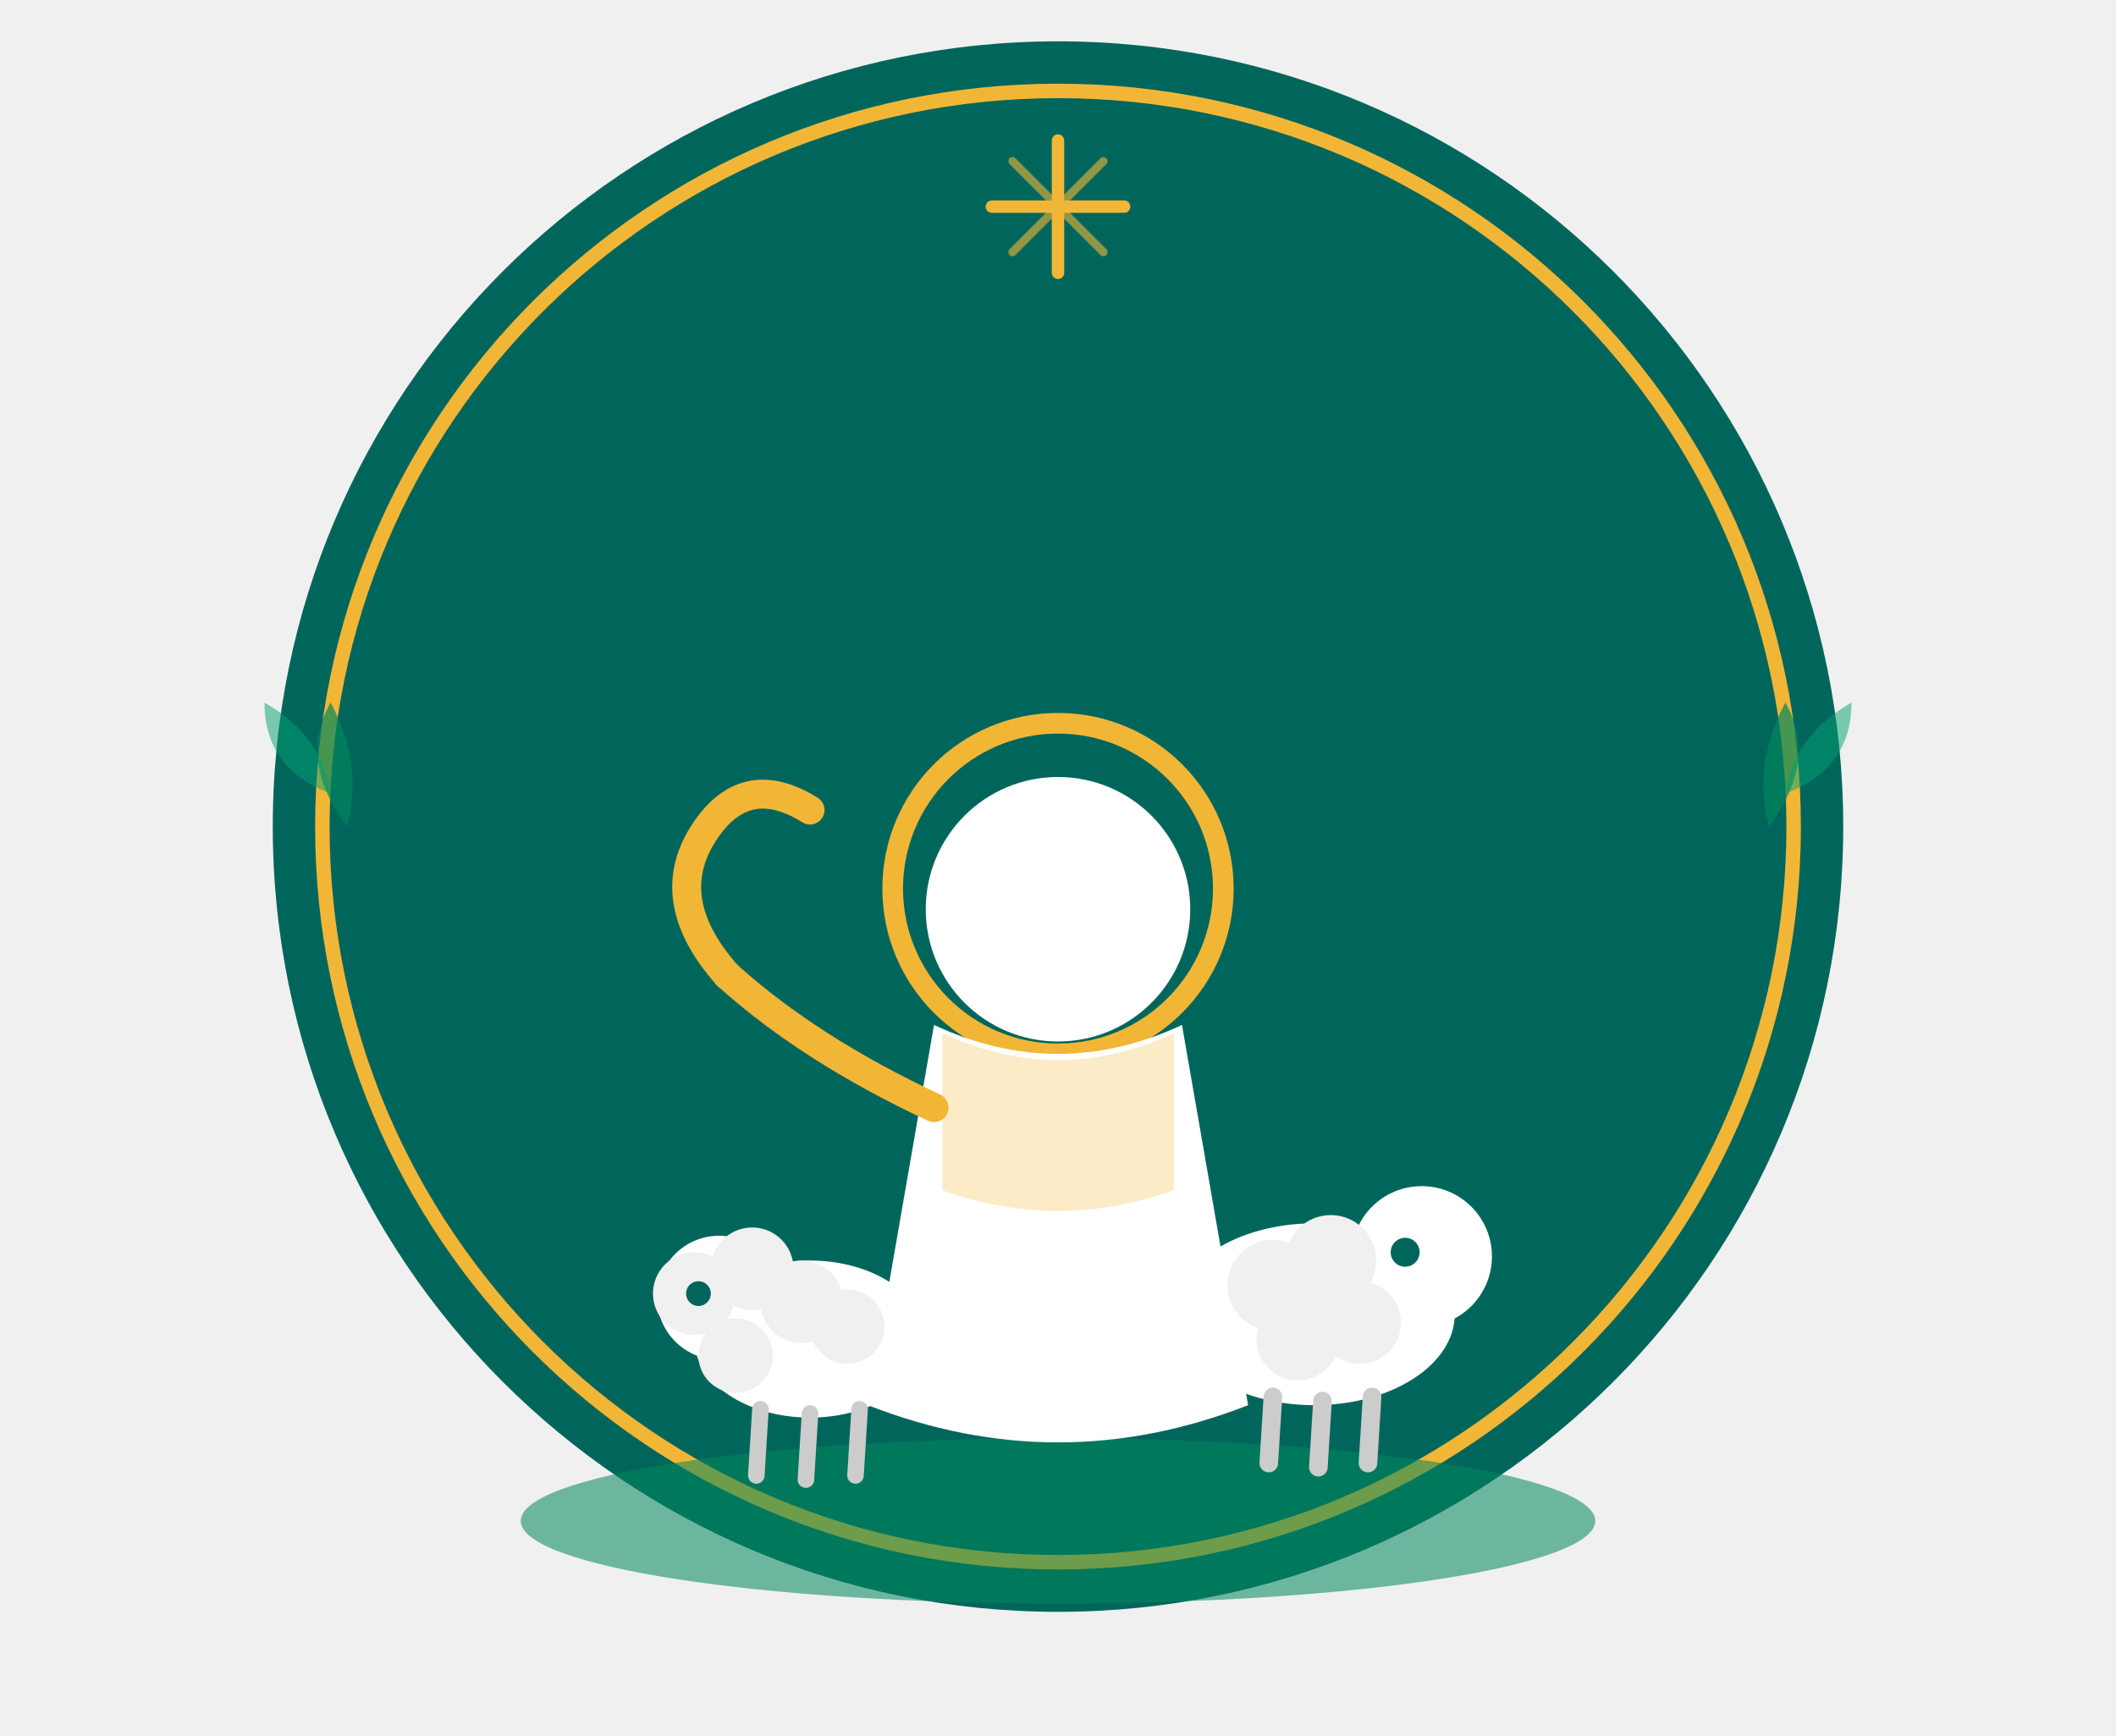
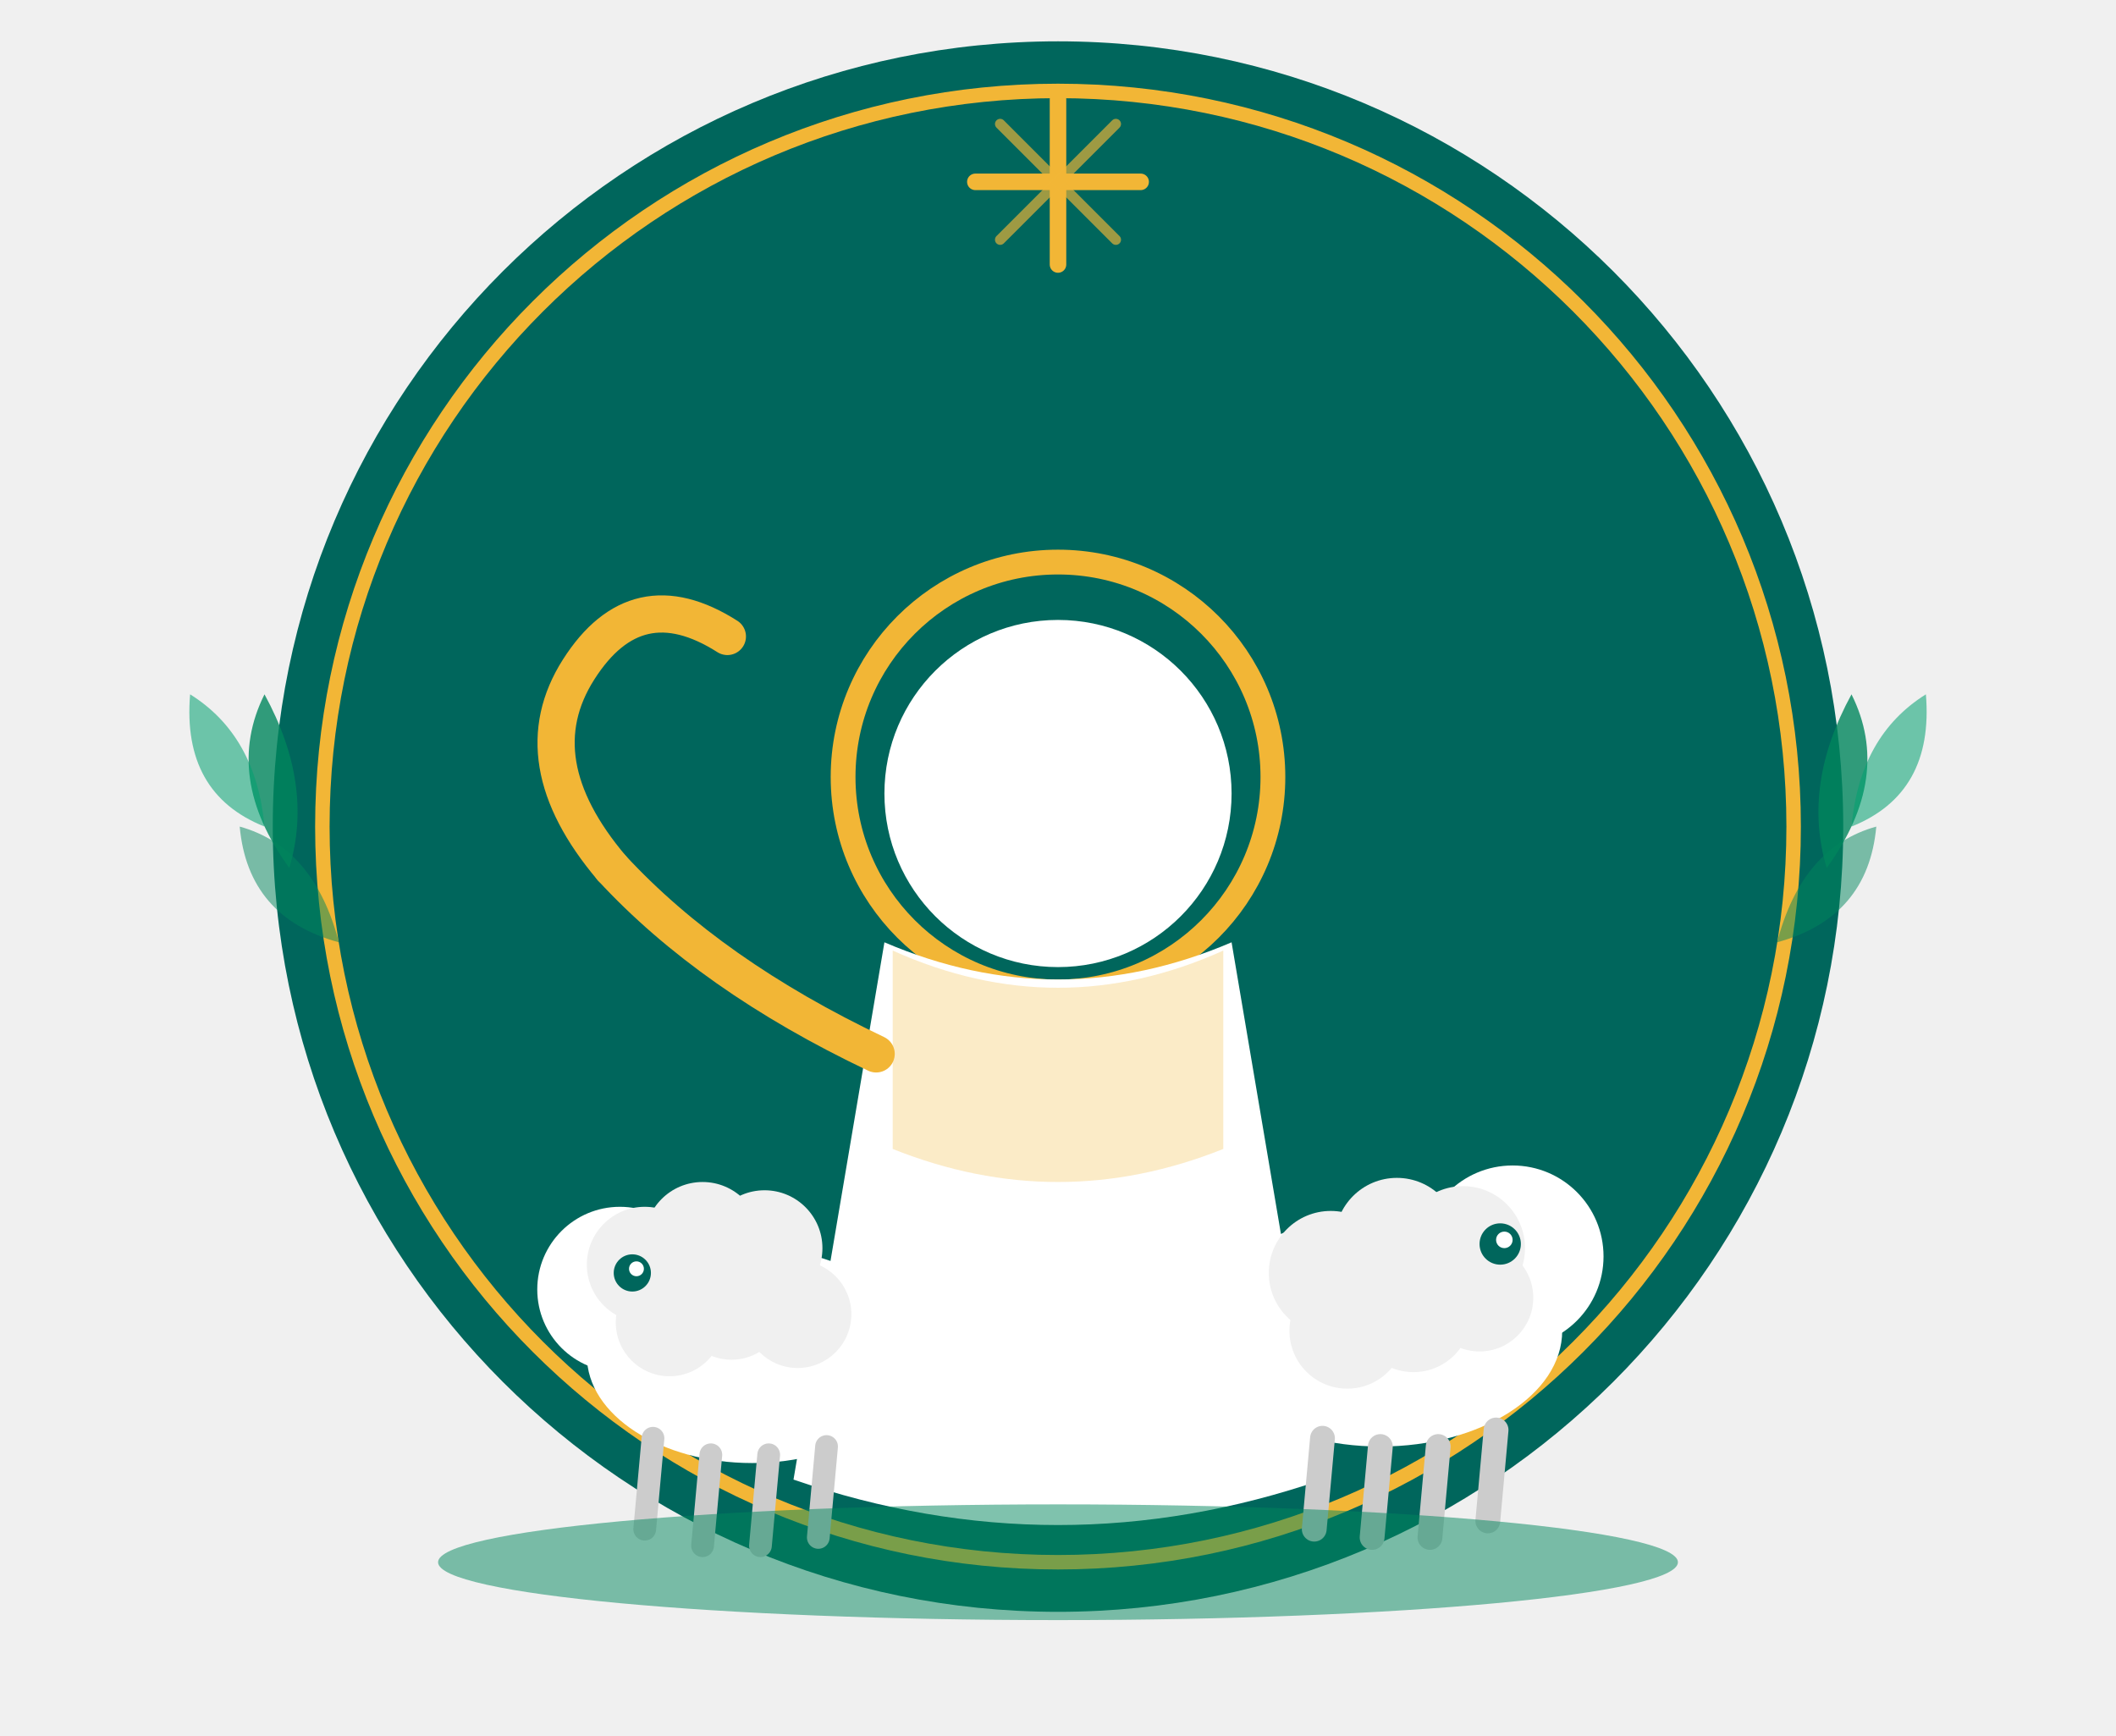
<svg xmlns="http://www.w3.org/2000/svg" width="512" height="420" viewBox="0 0 512 420">
  <circle cx="256" cy="200" r="190" fill="#00665C" />
  <circle cx="256" cy="200" r="178" fill="none" stroke="#F2B636" stroke-width="3.5" />
-   <ellipse cx="256" cy="368" rx="130" ry="20" fill="#00865C" opacity="0.55" />
-   <g transform="translate(256,50)">
-     <line x1="0" y1="-16" x2="0" y2="16" stroke="#F2B636" stroke-width="3" stroke-linecap="round" />
-     <line x1="-16" y1="0" x2="16" y2="0" stroke="#F2B636" stroke-width="3" stroke-linecap="round" />
-     <line x1="-11" y1="-11" x2="11" y2="11" stroke="#F2B636" stroke-width="2" stroke-linecap="round" opacity="0.6" />
-     <line x1="11" y1="-11" x2="-11" y2="11" stroke="#F2B636" stroke-width="2" stroke-linecap="round" opacity="0.6" />
+   <g transform="translate(256,44)">
+     <line x1="0" y1="-20" x2="0" y2="20" stroke="#F2B636" stroke-width="4" stroke-linecap="round" />
+     <line x1="-20" y1="0" x2="20" y2="0" stroke="#F2B636" stroke-width="4" stroke-linecap="round" />
+     <line x1="-14" y1="-14" x2="14" y2="14" stroke="#F2B636" stroke-width="2.5" stroke-linecap="round" opacity="0.65" />
+     <line x1="14" y1="-14" x2="-14" y2="14" stroke="#F2B636" stroke-width="2.5" stroke-linecap="round" opacity="0.65" />
  </g>
-   <path d="M84,200 Q72,184 80,170 Q88,185 84,200 Z" fill="#00865C" opacity="0.7" />
-   <path d="M80,192 Q64,186 64,170 Q78,178 80,192 Z" fill="#00a070" opacity="0.5" />
-   <path d="M428,200 Q440,184 432,170 Q424,185 428,200 Z" fill="#00865C" opacity="0.7" />
-   <path d="M432,192 Q448,186 448,170 Q434,178 432,192 Z" fill="#00a070" opacity="0.5" />
-   <circle cx="256" cy="215" r="40" fill="none" stroke="#F2B636" stroke-width="5" />
-   <path d="M226,248 Q256,262 286,248 L302,340 Q256,358 210,340 Z" fill="white" />
-   <circle cx="256" cy="220" r="32" fill="white" />
-   <path d="M228,250 Q256,263 284,250 L284,288 Q256,298 228,288 Z" fill="#F2B636" opacity="0.28" />
-   <path d="M226,268 Q196,254 176,236" fill="none" stroke="#F2B636" stroke-width="7" stroke-linecap="round" />
-   <path d="M176,236 Q160,218 170,202 Q180,186 196,196" fill="none" stroke="#F2B636" stroke-width="7" stroke-linecap="round" />
-   <ellipse cx="318" cy="318" rx="34" ry="22" fill="white" />
-   <circle cx="344" cy="304" r="17" fill="white" />
-   <circle cx="308" cy="311" r="11" fill="#f0f0f0" />
-   <circle cx="322" cy="305" r="11" fill="#f0f0f0" />
-   <circle cx="314" cy="324" r="10" fill="#f0f0f0" />
-   <circle cx="329" cy="320" r="10" fill="#f0f0f0" />
-   <circle cx="340" cy="303" r="3.5" fill="#00665C" />
-   <line x1="308" y1="338" x2="307" y2="354" stroke="#ccc" stroke-width="4.5" stroke-linecap="round" />
-   <line x1="320" y1="339" x2="319" y2="355" stroke="#ccc" stroke-width="4.5" stroke-linecap="round" />
-   <line x1="332" y1="338" x2="331" y2="354" stroke="#ccc" stroke-width="4.5" stroke-linecap="round" />
-   <ellipse cx="196" cy="324" rx="28" ry="19" fill="white" />
-   <circle cx="174" cy="314" r="15" fill="white" />
-   <circle cx="168" cy="313" r="10" fill="#f0f0f0" />
-   <circle cx="182" cy="307" r="10" fill="#f0f0f0" />
-   <circle cx="194" cy="315" r="10" fill="#f0f0f0" />
-   <circle cx="205" cy="321" r="9" fill="#f0f0f0" />
-   <circle cx="178" cy="328" r="9" fill="#f0f0f0" />
-   <circle cx="169" cy="313" r="3" fill="#00665C" />
-   <line x1="184" y1="341" x2="183" y2="357" stroke="#ccc" stroke-width="4" stroke-linecap="round" />
-   <line x1="196" y1="342" x2="195" y2="358" stroke="#ccc" stroke-width="4" stroke-linecap="round" />
-   <line x1="208" y1="341" x2="207" y2="357" stroke="#ccc" stroke-width="4" stroke-linecap="round" />
+   <path d="M70,210 Q54,188 64,168 Q76,190 70,210 Z" fill="#00865C" opacity="0.8" />
+   <path d="M64,200 Q44,192 46,168 Q62,178 64,200 Z" fill="#00a070" opacity="0.55" />
+   <path d="M82,228 Q60,222 58,200 Q76,205 82,228 Z" fill="#00865C" opacity="0.5" />
+   <path d="M442,210 Q458,188 448,168 Q436,190 442,210 Z" fill="#00865C" opacity="0.8" />
+   <path d="M448,200 Q468,192 466,168 Q450,178 448,200 Z" fill="#00a070" opacity="0.55" />
+   <path d="M430,228 Q452,222 454,200 Q436,205 430,228 Z" fill="#00865C" opacity="0.5" />
+   <circle cx="256" cy="188" r="52" fill="none" stroke="#F2B636" stroke-width="6" />
+   <circle cx="256" cy="192" r="42" fill="white" />
+   <path d="M214,228 Q256,246 298,228 L320,358 Q256,380 192,358 Z" fill="white" />
+   <path d="M216,230 Q256,248 296,230 L296,278 Q256,294 216,278 Z" fill="#F2B636" opacity="0.28" />
+   <path d="M212,255 Q172,236 148,210" fill="none" stroke="#F2B636" stroke-width="9" stroke-linecap="round" />
+   <path d="M148,210 Q126,184 140,162 Q154,140 176,154" fill="none" stroke="#F2B636" stroke-width="9" stroke-linecap="round" />
+   <ellipse cx="334" cy="322" rx="44" ry="28" fill="white" />
+   <circle cx="366" cy="304" r="22" fill="white" />
+   <circle cx="322" cy="308" r="15" fill="#f0f0f0" />
+   <circle cx="338" cy="300" r="15" fill="#f0f0f0" />
+   <circle cx="354" cy="302" r="15" fill="#f0f0f0" />
+   <circle cx="326" cy="322" r="14" fill="#f0f0f0" />
+   <circle cx="342" cy="318" r="14" fill="#f0f0f0" />
+   <circle cx="358" cy="314" r="13" fill="#f0f0f0" />
+   <circle cx="363" cy="301" r="5" fill="#00665C" />
+   <circle cx="364" cy="300" r="2" fill="white" />
+   <line x1="320" y1="348" x2="318" y2="370" stroke="#ccc" stroke-width="6" stroke-linecap="round" />
+   <line x1="334" y1="350" x2="332" y2="372" stroke="#ccc" stroke-width="6" stroke-linecap="round" />
+   <line x1="348" y1="350" x2="346" y2="372" stroke="#ccc" stroke-width="6" stroke-linecap="round" />
+   <line x1="362" y1="346" x2="360" y2="368" stroke="#ccc" stroke-width="6" stroke-linecap="round" />
+   <ellipse cx="182" cy="328" rx="40" ry="26" fill="white" />
+   <circle cx="150" cy="312" r="20" fill="white" />
+   <circle cx="156" cy="306" r="14" fill="#f0f0f0" />
+   <circle cx="170" cy="300" r="14" fill="#f0f0f0" />
+   <circle cx="185" cy="302" r="14" fill="#f0f0f0" />
+   <circle cx="162" cy="320" r="13" fill="#f0f0f0" />
+   <circle cx="177" cy="316" r="13" fill="#f0f0f0" />
+   <circle cx="193" cy="318" r="13" fill="#f0f0f0" />
+   <circle cx="153" cy="308" r="4.5" fill="#00665C" />
+   <circle cx="154" cy="307" r="1.8" fill="white" />
+   <line x1="158" y1="348" x2="156" y2="370" stroke="#ccc" stroke-width="5.5" stroke-linecap="round" />
+   <line x1="172" y1="352" x2="170" y2="374" stroke="#ccc" stroke-width="5.5" stroke-linecap="round" />
+   <line x1="186" y1="352" x2="184" y2="374" stroke="#ccc" stroke-width="5.5" stroke-linecap="round" />
+   <line x1="200" y1="350" x2="198" y2="372" stroke="#ccc" stroke-width="5.5" stroke-linecap="round" />
+   <ellipse cx="256" cy="378" rx="150" ry="14" fill="#00865C" opacity="0.5" />
</svg>
